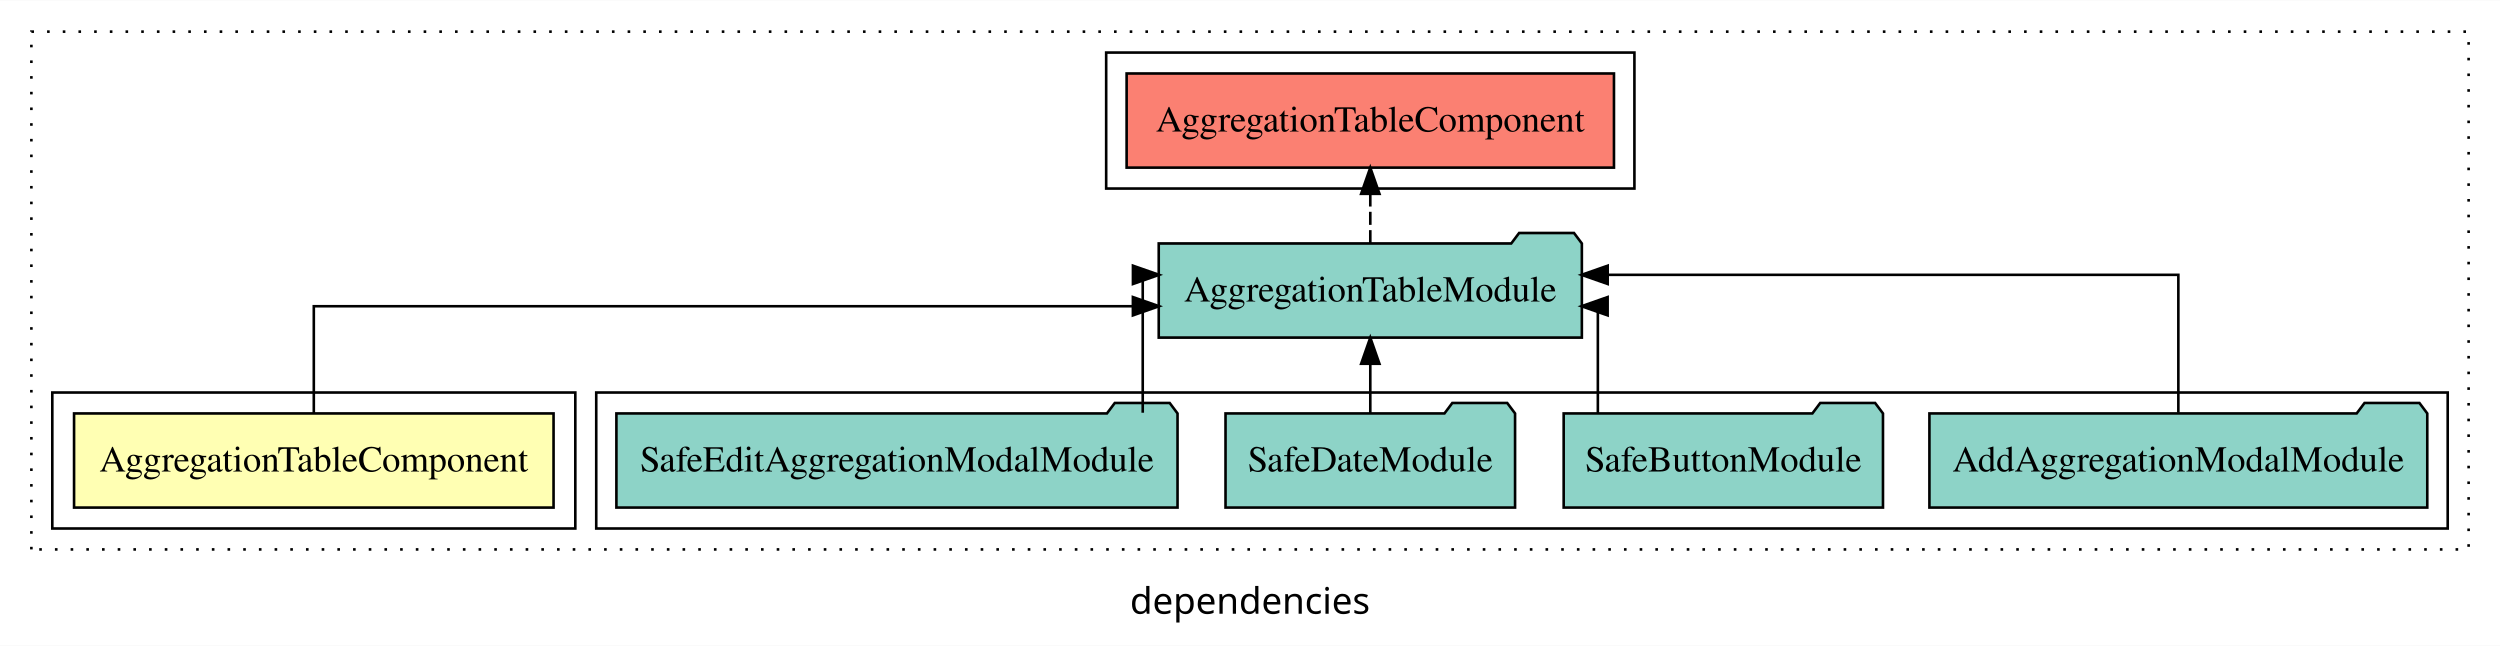
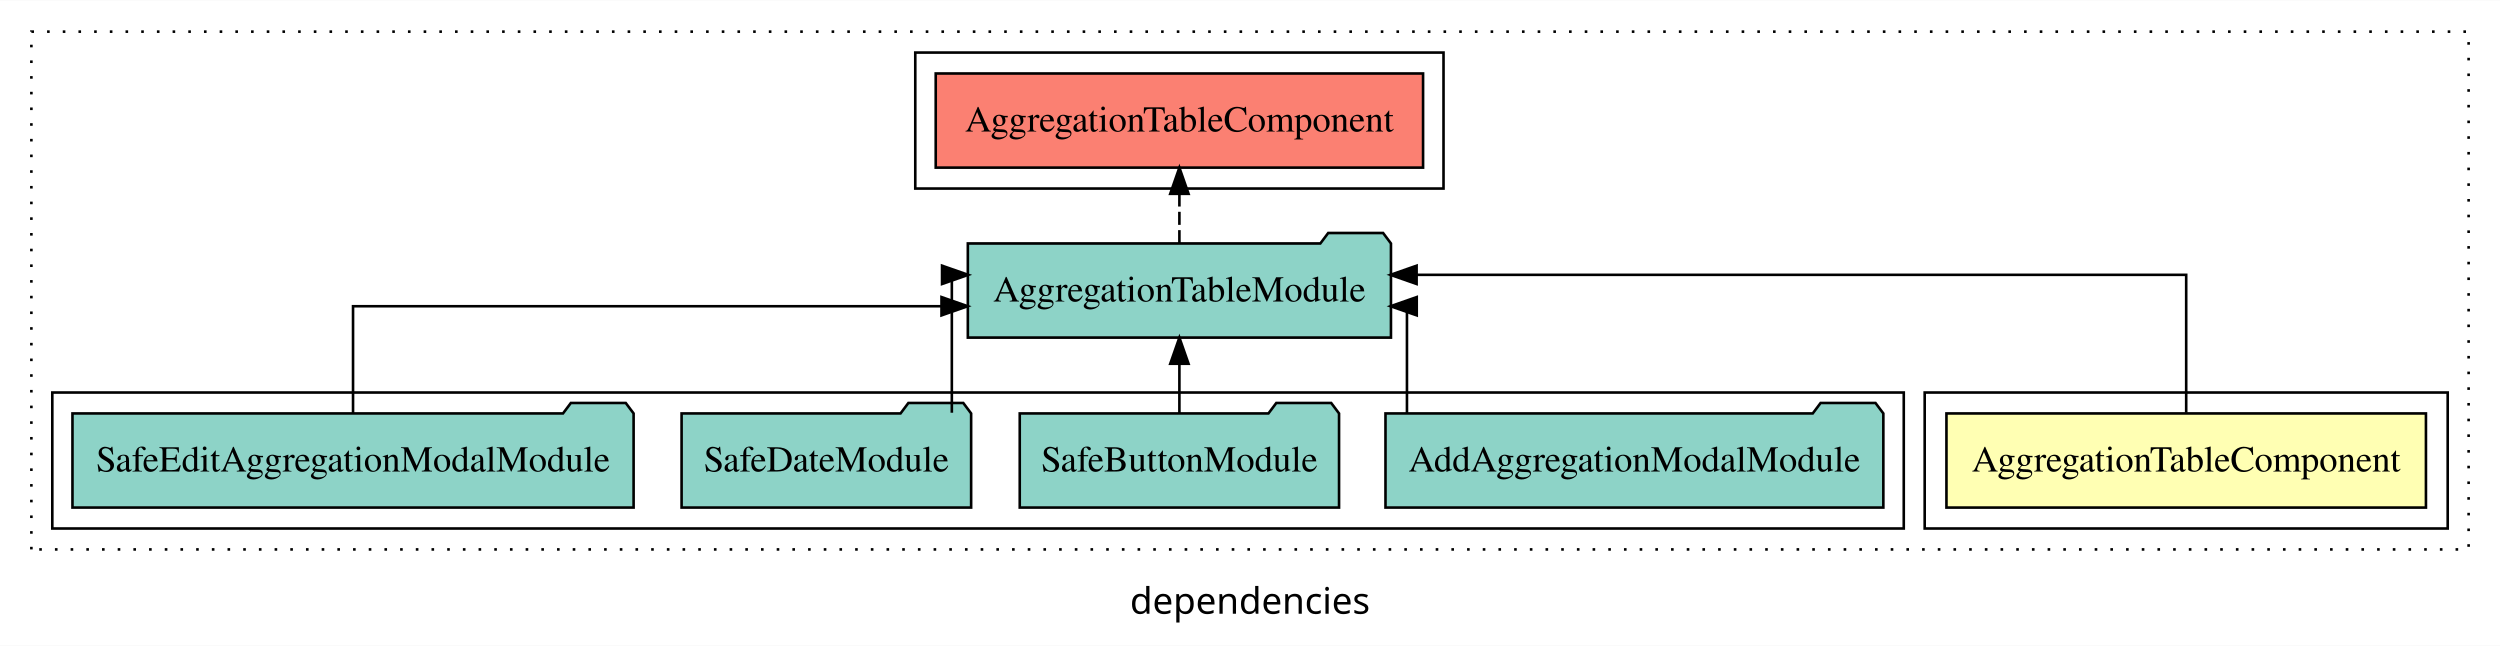
<svg xmlns="http://www.w3.org/2000/svg" width="956pt" height="247pt" viewBox="0.00 0.00 956.00 246.80">
  <g id="graph0" class="graph" transform="scale(1 1) rotate(0) translate(4 242.8)">
    <polygon fill="white" stroke="transparent" points="-4,4 -4,-242.8 952,-242.8 952,4 -4,4" />
    <text text-anchor="middle" x="474" y="-8.2" font-family="sans-serif" font-size="14.00">dependencies</text>
    <g id="clust1" class="cluster">
      <polygon fill="none" stroke="black" stroke-dasharray="1,5" points="8,-32.8 8,-230.8 940,-230.8 940,-32.8 8,-32.8" />
    </g>
-     <g id="clust5" class="cluster">
-       <polygon fill="none" stroke="black" points="419,-170.8 419,-222.8 621,-222.8 621,-170.8 419,-170.8" />
+     <g id="clust2" class="cluster">
+       <polygon fill="none" stroke="black" points="732,-40.8 732,-92.8 932,-92.8 932,-40.8 732,-40.8" />
    </g>
    <g id="clust4" class="cluster">
-       <polygon fill="none" stroke="black" points="224,-40.8 224,-92.8 932,-92.8 932,-40.8 224,-40.8" />
+       <polygon fill="none" stroke="black" points="16,-40.8 16,-92.8 724,-92.8 724,-40.8 16,-40.8" />
    </g>
-     <g id="clust2" class="cluster">
-       <polygon fill="none" stroke="black" points="16,-40.8 16,-92.8 216,-92.8 216,-40.8 16,-40.8" />
+     <g id="clust5" class="cluster">
+       <polygon fill="none" stroke="black" points="346,-170.8 346,-222.8 548,-222.8 548,-170.8 346,-170.8" />
    </g>
    <g id="node1" class="node">
-       <polygon fill="#ffffb3" stroke="black" points="207.68,-84.8 24.32,-84.8 24.32,-48.8 207.68,-48.8 207.68,-84.8" />
-       <text text-anchor="middle" x="116" y="-62.6" font-family="Times,serif" font-size="14.00">AggregationTableComponent</text>
+       <polygon fill="#ffffb3" stroke="black" points="923.68,-84.8 740.32,-84.8 740.32,-48.8 923.68,-48.8 923.68,-84.8" />
+       <text text-anchor="middle" x="832" y="-62.6" font-family="Times,serif" font-size="14.00">AggregationTableComponent</text>
    </g>
    <g id="node2" class="node">
-       <polygon fill="#8dd3c7" stroke="black" points="600.9,-149.8 597.9,-153.8 576.9,-153.8 573.9,-149.8 439.1,-149.8 439.1,-113.8 600.9,-113.8 600.9,-149.8" />
-       <text text-anchor="middle" x="520" y="-127.6" font-family="Times,serif" font-size="14.00">AggregationTableModule</text>
+       <polygon fill="#8dd3c7" stroke="black" points="527.9,-149.8 524.9,-153.8 503.9,-153.8 500.9,-149.8 366.1,-149.8 366.1,-113.8 527.9,-113.8 527.9,-149.8" />
+       <text text-anchor="middle" x="447" y="-127.6" font-family="Times,serif" font-size="14.00">AggregationTableModule</text>
    </g>
    <g id="edge1" class="edge">
-       <path fill="none" stroke="black" d="M116,-84.82C116,-102.17 116,-125.8 116,-125.8 116,-125.8 429.22,-125.8 429.22,-125.8" />
-       <polygon fill="black" stroke="black" points="429.22,-129.3 439.22,-125.8 429.22,-122.3 429.22,-129.3" />
+       <path fill="none" stroke="black" d="M832,-85.08C832,-106.12 832,-137.8 832,-137.8 832,-137.8 537.71,-137.8 537.71,-137.8" />
+       <polygon fill="black" stroke="black" points="537.71,-134.3 527.71,-137.8 537.71,-141.3 537.71,-134.3" />
    </g>
    <g id="node7" class="node">
-       <polygon fill="#fb8072" stroke="black" points="613.18,-214.8 426.82,-214.8 426.82,-178.8 613.18,-178.8 613.18,-214.8" />
-       <text text-anchor="middle" x="520" y="-192.6" font-family="Times,serif" font-size="14.00">AggregationTableComponent </text>
+       <polygon fill="#fb8072" stroke="black" points="540.18,-214.8 353.82,-214.8 353.82,-178.8 540.18,-178.8 540.18,-214.8" />
+       <text text-anchor="middle" x="447" y="-192.6" font-family="Times,serif" font-size="14.00">AggregationTableComponent </text>
    </g>
    <g id="edge6" class="edge">
-       <path fill="none" stroke="black" stroke-dasharray="5,2" d="M520,-149.91C520,-149.91 520,-168.79 520,-168.79" />
-       <polygon fill="black" stroke="black" points="516.5,-168.79 520,-178.79 523.5,-168.79 516.5,-168.79" />
+       <path fill="none" stroke="black" stroke-dasharray="5,2" d="M447,-149.91C447,-149.91 447,-168.79 447,-168.79" />
+       <polygon fill="black" stroke="black" points="443.5,-168.79 447,-178.79 450.5,-168.79 443.5,-168.79" />
    </g>
    <g id="node3" class="node">
-       <polygon fill="#8dd3c7" stroke="black" points="924.19,-84.8 921.19,-88.8 900.19,-88.8 897.19,-84.8 733.81,-84.8 733.81,-48.8 924.19,-48.8 924.19,-84.8" />
-       <text text-anchor="middle" x="829" y="-62.6" font-family="Times,serif" font-size="14.00">AddAggregationModalModule</text>
+       <polygon fill="#8dd3c7" stroke="black" points="716.19,-84.8 713.19,-88.8 692.19,-88.8 689.19,-84.8 525.81,-84.8 525.81,-48.8 716.19,-48.8 716.19,-84.8" />
+       <text text-anchor="middle" x="621" y="-62.6" font-family="Times,serif" font-size="14.00">AddAggregationModalModule</text>
    </g>
    <g id="edge2" class="edge">
-       <path fill="none" stroke="black" d="M829,-85.08C829,-106.12 829,-137.8 829,-137.8 829,-137.8 610.78,-137.8 610.78,-137.8" />
-       <polygon fill="black" stroke="black" points="610.78,-134.3 600.78,-137.8 610.78,-141.3 610.78,-134.3" />
+       <path fill="none" stroke="black" d="M534.02,-84.82C534.02,-102.17 534.02,-125.8 534.02,-125.8 534.02,-125.8 533.39,-125.8 533.39,-125.8" />
+       <polygon fill="black" stroke="black" points="537.76,-122.3 527.76,-125.8 537.76,-129.3 537.76,-122.3" />
    </g>
    <g id="node4" class="node">
-       <polygon fill="#8dd3c7" stroke="black" points="716.05,-84.8 713.05,-88.8 692.05,-88.8 689.05,-84.8 593.95,-84.8 593.95,-48.8 716.05,-48.8 716.05,-84.8" />
-       <text text-anchor="middle" x="655" y="-62.6" font-family="Times,serif" font-size="14.00">SafeButtonModule</text>
+       <polygon fill="#8dd3c7" stroke="black" points="508.05,-84.8 505.05,-88.8 484.05,-88.8 481.05,-84.8 385.95,-84.8 385.95,-48.8 508.05,-48.8 508.05,-84.8" />
+       <text text-anchor="middle" x="447" y="-62.6" font-family="Times,serif" font-size="14.00">SafeButtonModule</text>
    </g>
    <g id="edge3" class="edge">
-       <path fill="none" stroke="black" d="M607.02,-84.82C607.02,-102.17 607.02,-125.8 607.02,-125.8 607.02,-125.8 606.39,-125.8 606.39,-125.8" />
-       <polygon fill="black" stroke="black" points="610.76,-122.3 600.76,-125.8 610.76,-129.3 610.76,-122.3" />
+       <path fill="none" stroke="black" d="M447,-84.91C447,-84.91 447,-103.79 447,-103.79" />
+       <polygon fill="black" stroke="black" points="443.5,-103.79 447,-113.79 450.5,-103.79 443.5,-103.79" />
    </g>
    <g id="node5" class="node">
-       <polygon fill="#8dd3c7" stroke="black" points="575.36,-84.8 572.36,-88.8 551.36,-88.8 548.36,-84.8 464.64,-84.8 464.64,-48.8 575.36,-48.8 575.36,-84.8" />
-       <text text-anchor="middle" x="520" y="-62.6" font-family="Times,serif" font-size="14.00">SafeDateModule</text>
+       <polygon fill="#8dd3c7" stroke="black" points="367.36,-84.8 364.36,-88.8 343.36,-88.8 340.36,-84.8 256.64,-84.8 256.64,-48.8 367.36,-48.8 367.36,-84.8" />
+       <text text-anchor="middle" x="312" y="-62.6" font-family="Times,serif" font-size="14.00">SafeDateModule</text>
    </g>
    <g id="edge4" class="edge">
-       <path fill="none" stroke="black" d="M520,-84.91C520,-84.91 520,-103.79 520,-103.79" />
-       <polygon fill="black" stroke="black" points="516.5,-103.79 520,-113.79 523.5,-103.79 516.5,-103.79" />
+       <path fill="none" stroke="black" d="M359.98,-85.08C359.98,-106.12 359.98,-137.8 359.98,-137.8 359.98,-137.8 360.61,-137.8 360.61,-137.8" />
+       <polygon fill="black" stroke="black" points="356.24,-141.3 366.24,-137.8 356.24,-134.3 356.24,-141.3" />
    </g>
    <g id="node6" class="node">
-       <polygon fill="#8dd3c7" stroke="black" points="446.29,-84.8 443.29,-88.8 422.29,-88.8 419.29,-84.8 231.71,-84.8 231.71,-48.8 446.29,-48.8 446.29,-84.8" />
-       <text text-anchor="middle" x="339" y="-62.6" font-family="Times,serif" font-size="14.00">SafeEditAggregationModalModule</text>
+       <polygon fill="#8dd3c7" stroke="black" points="238.29,-84.8 235.29,-88.8 214.29,-88.8 211.29,-84.8 23.71,-84.8 23.71,-48.8 238.29,-48.8 238.29,-84.8" />
+       <text text-anchor="middle" x="131" y="-62.6" font-family="Times,serif" font-size="14.00">SafeEditAggregationModalModule</text>
    </g>
    <g id="edge5" class="edge">
-       <path fill="none" stroke="black" d="M432.98,-85.08C432.98,-106.12 432.98,-137.8 432.98,-137.8 432.98,-137.8 433.61,-137.8 433.61,-137.8" />
-       <polygon fill="black" stroke="black" points="429.24,-141.3 439.24,-137.8 429.24,-134.3 429.24,-141.3" />
+       <path fill="none" stroke="black" d="M131,-84.82C131,-102.17 131,-125.8 131,-125.8 131,-125.8 356.03,-125.8 356.03,-125.8" />
+       <polygon fill="black" stroke="black" points="356.03,-129.3 366.03,-125.8 356.03,-122.3 356.03,-129.3" />
    </g>
  </g>
</svg>
